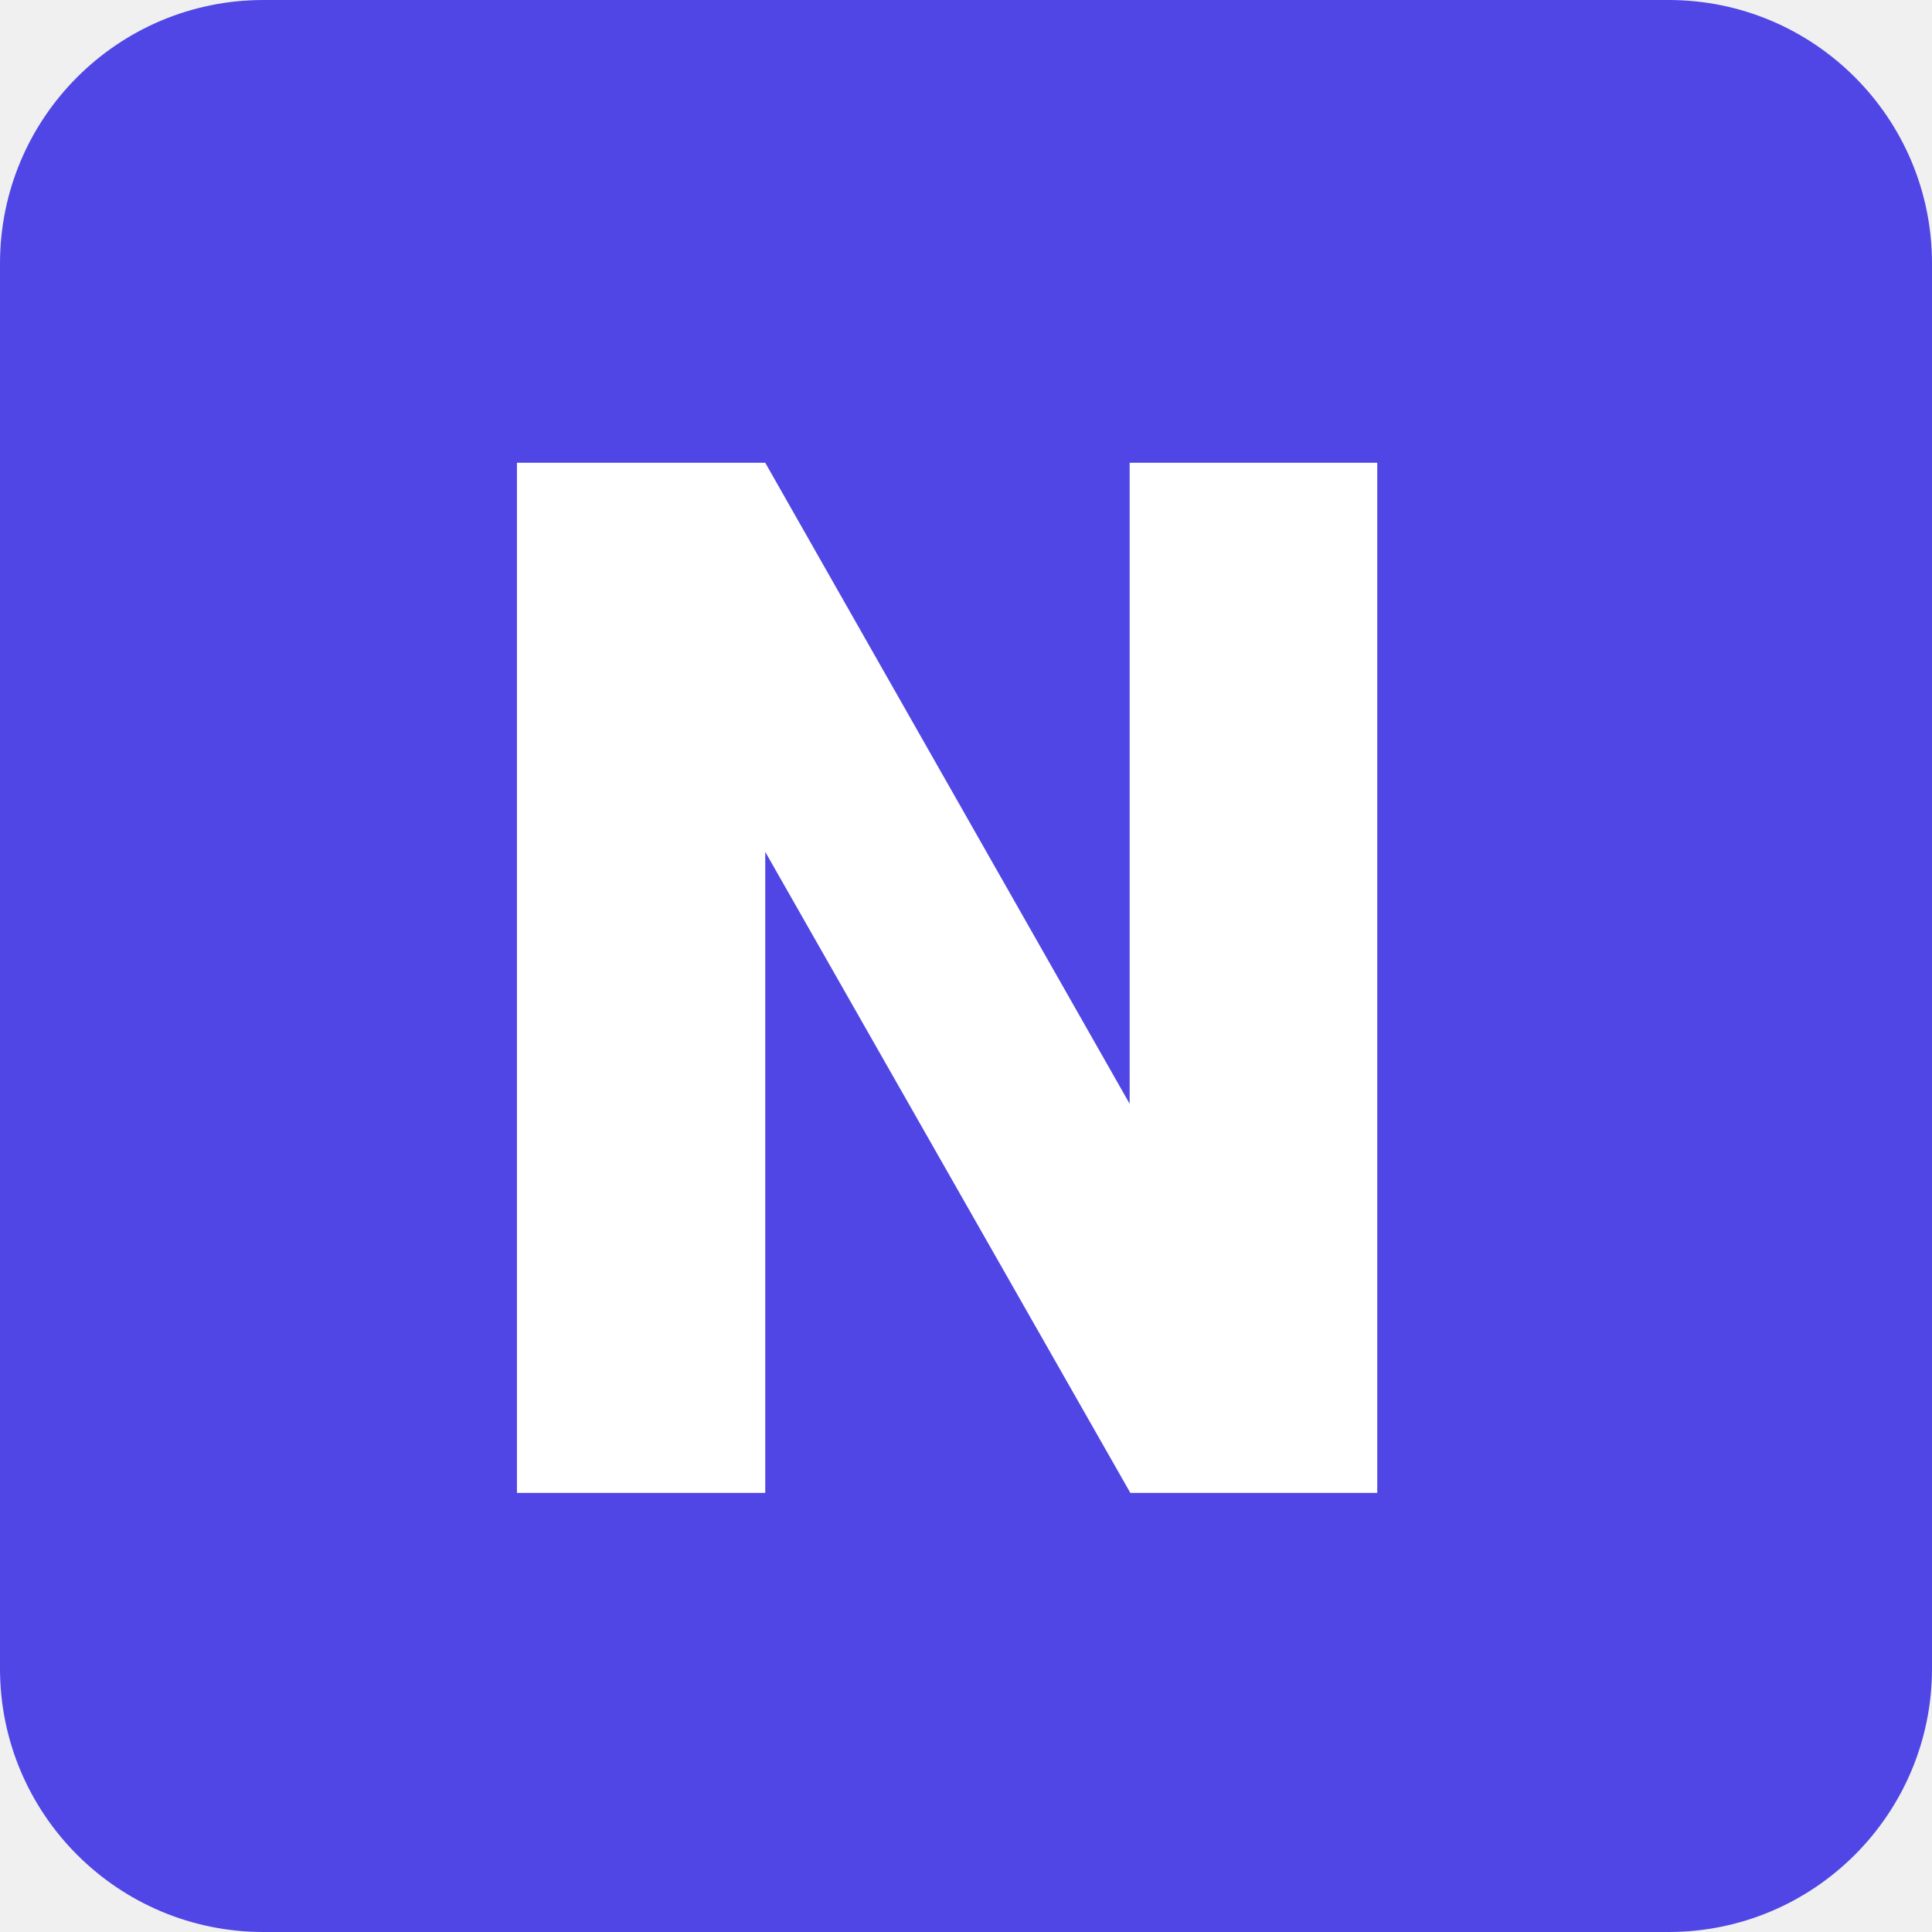
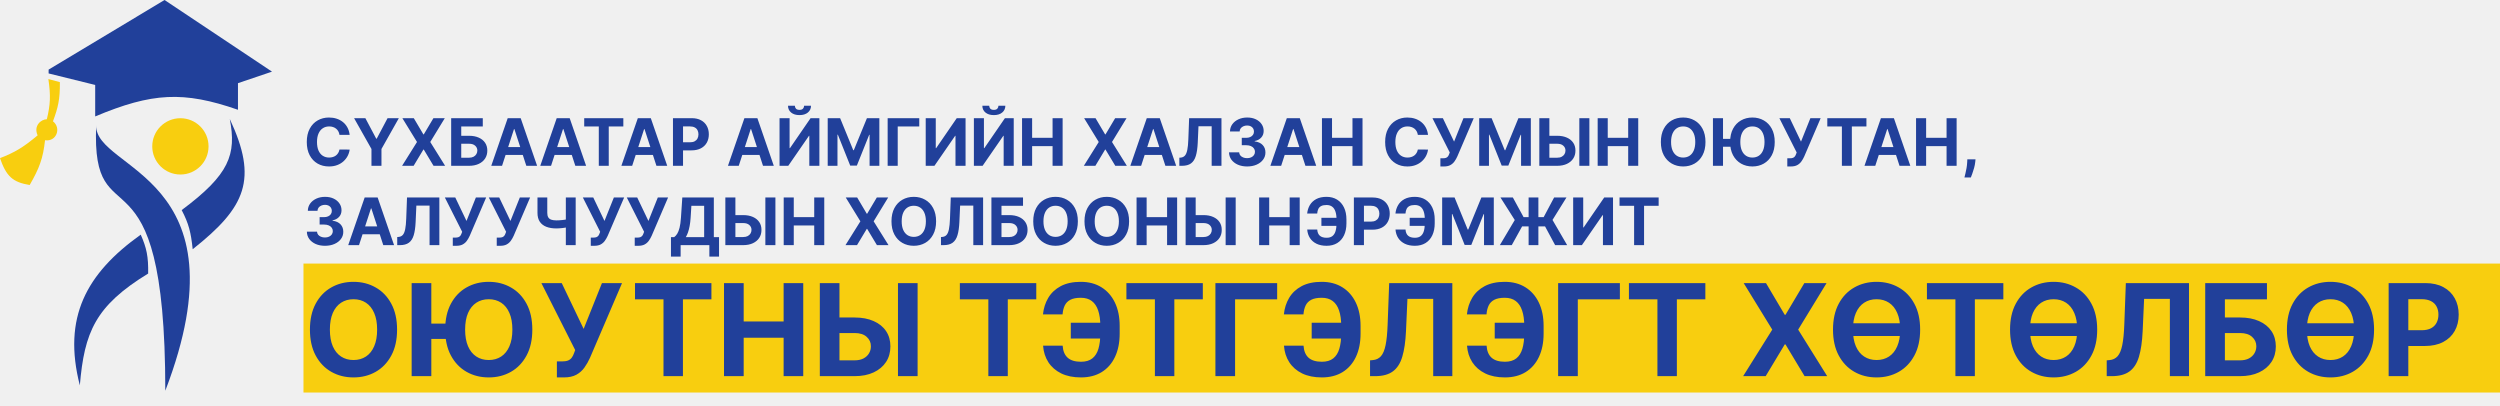
- <svg xmlns="http://www.w3.org/2000/svg" width="44" height="44" viewBox="0 0 44 44" fill="none">
-   <rect width="44" height="44" rx="6" fill="#4F46E5" />
-   <path d="M31.366 34H25.743L17.428 19.401V34H11.773V10.539H17.428L25.727 25.138V10.539H31.366V34Z" fill="white" />
+ <svg xmlns="http://www.w3.org/2000/svg" width="4885" height="792" viewBox="0 0 4885 792" fill="none">
+   <path d="M117 160.5L94.5 154.5C99.282 186.74 98.439 204.646 91.5 233C80.5 233 65 245.5 73.5 264.5C45.27 288.085 29.161 297.675 0 309C12.16 344.242 24.598 356.107 58 361.5C76.913 328.608 84.134 309.565 88 274C110 277.5 120.5 250.5 103.5 237C113.376 210.347 117.364 194.319 117 160.5Z" fill="#F8CE0F" />
+   <path d="M95 136V143.5L186 166V227.5C297.295 180.947 358.415 177.463 465 214.5V162.5L531.5 140L321.5 0L95 136Z" fill="#21409A" />
+   <circle cx="352.5" cy="286" r="55" fill="#F8CE0F" />
+   <path d="M188 244.5C184 333.5 485 341 323 763.5C323 257.5 177.461 479 188 244.5Z" fill="#21409A" />
+   <path d="M289.5 534.5C290.017 501.446 286.639 484.918 275 458.5C168.5 534.5 122 620.5 156 753C164.883 649.07 186.07 597.77 289.5 534.5Z" fill="#21409A" />
+   <path d="M449 232.5C462.387 302.113 448.254 341.1 355 410.5C368.965 437.251 373.115 454.314 376.5 487C481.09 404.346 504.058 350.179 449 232.5Z" fill="#21409A" />
+   <rect x="593" y="515" width="4292" height="252" fill="#F8CE0F" />
+   <path d="M775.884 644.091C775.884 663.918 772.125 680.786 764.609 694.695C757.151 708.603 746.971 719.227 734.069 726.566C721.226 733.846 706.784 737.486 690.745 737.486C674.587 737.486 660.087 733.816 647.244 726.477C634.4 719.138 624.25 708.514 616.793 694.606C609.335 680.697 605.607 663.859 605.607 644.091C605.607 624.264 609.335 607.396 616.793 593.487C624.25 579.579 634.4 568.984 647.244 561.705C660.087 554.366 674.587 550.696 690.745 550.696C706.784 550.696 721.226 554.366 734.069 561.705C746.971 568.984 757.151 579.579 764.609 593.487C772.125 607.396 775.884 624.264 775.884 644.091ZM736.91 644.091C736.91 631.248 734.986 620.417 731.139 611.598C727.351 602.779 721.995 596.091 715.07 591.534C708.146 586.977 700.037 584.698 690.745 584.698C681.453 584.698 673.344 586.977 666.42 591.534C659.495 596.091 654.109 602.779 650.262 611.598C646.474 620.417 644.58 631.248 644.58 644.091C644.58 656.934 646.474 667.765 650.262 676.584C654.109 685.402 659.495 692.09 666.42 696.648C673.344 701.205 681.453 703.484 690.745 703.484C700.037 703.484 708.146 701.205 715.07 696.648C721.995 692.09 727.351 685.402 731.139 676.584C734.986 667.765 736.91 656.934 736.91 644.091ZM842.8 553.182V735H804.359V553.182H842.8ZM881.863 632.283V662.29H823.802V632.283H881.863ZM1040.15 644.091C1040.15 663.918 1036.4 680.786 1028.88 694.695C1021.42 708.603 1011.24 719.227 998.34 726.566C985.497 733.846 971.055 737.486 955.016 737.486C938.858 737.486 924.358 733.816 911.515 726.477C898.671 719.138 888.521 708.514 881.064 694.606C873.606 680.697 869.878 663.859 869.878 644.091C869.878 624.264 873.606 607.396 881.064 593.487C888.521 579.579 898.671 568.984 911.515 561.705C924.358 554.366 938.858 550.696 955.016 550.696C971.055 550.696 985.497 554.366 998.34 561.705C1011.24 568.984 1021.42 579.579 1028.88 593.487C1036.4 607.396 1040.15 624.264 1040.15 644.091ZM1001.18 644.091C1001.18 631.248 999.257 620.417 995.41 611.598C991.622 602.779 986.266 596.091 979.341 591.534C972.417 586.977 964.308 584.698 955.016 584.698C945.724 584.698 937.616 586.977 930.691 591.534C923.766 596.091 918.38 602.779 914.533 611.598C910.745 620.417 908.851 631.248 908.851 644.091C908.851 656.934 910.745 667.765 914.533 676.584C918.38 685.402 923.766 692.09 930.691 696.648C937.616 701.205 945.724 703.484 955.016 703.484C964.308 703.484 972.417 701.205 979.341 696.648C986.266 692.09 991.622 685.402 995.41 676.584C999.257 667.765 1001.18 656.934 1001.18 644.091ZM1088.14 737.486V706.236H1097.99C1102.91 706.236 1106.87 705.644 1109.89 704.46C1112.91 703.217 1115.31 701.412 1117.08 699.045C1118.92 696.618 1120.45 693.6 1121.7 689.989L1123.92 684.041L1057.87 553.182H1097.64L1140.43 642.67L1176.21 553.182H1215.45L1152.77 699.311C1149.75 706.058 1146.17 712.332 1142.03 718.132C1137.94 723.932 1132.71 728.608 1126.31 732.159C1119.92 735.71 1111.75 737.486 1101.81 737.486H1088.14ZM1240.79 584.876V553.182H1390.12V584.876H1334.46V735H1296.46V584.876H1240.79ZM1414.71 735V553.182H1453.15V628.2H1531.19V553.182H1569.54V735H1531.19V659.893H1453.15V735H1414.71ZM1626.54 620.387H1669.86C1684.3 620.387 1696.73 622.725 1707.15 627.401C1717.62 632.017 1725.7 638.557 1731.38 647.021C1737.07 655.484 1739.88 665.457 1739.82 676.939C1739.88 688.362 1737.07 698.453 1731.38 707.212C1725.7 715.913 1717.62 722.719 1707.15 727.631C1696.73 732.544 1684.3 735 1669.86 735H1601.94V553.182H1640.3V704.105H1669.86C1676.78 704.105 1682.61 702.862 1687.35 700.376C1692.08 697.831 1695.66 694.487 1698.09 690.344C1700.58 686.142 1701.79 681.555 1701.73 676.584C1701.79 669.363 1699.07 663.267 1693.56 658.295C1688.12 653.265 1680.22 650.749 1669.86 650.749H1626.54V620.387ZM1793 553.182V735H1754.64V553.182H1793ZM1875.56 584.876V553.182H2024.88V584.876H1969.22V735H1931.22V584.876H1875.56ZM2170.7 630.685V661.491H2092.31V630.685H2170.7ZM2038.16 675.43H2076.42C2077.07 685.846 2080.33 693.688 2086.19 698.956C2092.05 704.223 2100.72 706.857 2112.2 706.857C2121.55 706.857 2128.98 704.667 2134.48 700.288C2139.99 695.908 2143.95 689.605 2146.38 681.378C2148.8 673.092 2150.02 663.178 2150.02 651.637V636.9C2150.02 625.004 2148.63 614.972 2145.85 606.804C2143.12 598.577 2138.95 592.363 2133.33 588.161C2127.76 583.958 2120.63 581.857 2111.93 581.857C2103.35 581.857 2096.54 583.159 2091.51 585.763C2086.48 588.368 2082.81 592.096 2080.5 596.95C2078.2 601.744 2076.78 607.544 2076.24 614.35H2037.98C2039.16 602.395 2042.6 591.623 2048.28 582.035C2054.02 572.388 2062.16 564.753 2072.69 559.13C2083.29 553.507 2096.37 550.696 2111.93 550.696C2127.38 550.696 2140.78 554.218 2152.15 561.261C2163.51 568.304 2172.3 578.277 2178.52 591.179C2184.73 604.081 2187.84 619.351 2187.84 636.989V651.726C2187.84 669.363 2184.79 684.603 2178.69 697.447C2172.66 710.231 2163.99 720.115 2152.68 727.099C2141.38 734.023 2127.88 737.486 2112.2 737.486C2097.22 737.486 2084.38 734.882 2073.67 729.673C2062.96 724.406 2054.58 717.126 2048.54 707.834C2042.51 698.482 2039.04 687.681 2038.16 675.43ZM2201 584.876V553.182H2350.32V584.876H2294.66V735H2256.66V584.876H2201ZM2495.57 553.182V584.876H2413.36V735H2374.92V553.182H2495.57ZM2641.41 630.685V661.491H2563.02V630.685H2641.41ZM2508.86 675.43H2547.12C2547.77 685.846 2551.03 693.688 2556.89 698.956C2562.75 704.223 2571.42 706.857 2582.9 706.857C2592.25 706.857 2599.68 704.667 2605.18 700.288C2610.69 695.908 2614.65 689.605 2617.08 681.378C2619.51 673.092 2620.72 663.178 2620.72 651.637V636.9C2620.72 625.004 2619.33 614.972 2616.55 606.804C2613.83 598.577 2609.65 592.363 2604.03 588.161C2598.47 583.958 2591.34 581.857 2582.64 581.857C2574.05 581.857 2567.25 583.159 2562.22 585.763C2557.19 588.368 2553.52 592.096 2551.21 596.95C2548.9 601.744 2547.48 607.544 2546.95 614.35H2508.68C2509.87 602.395 2513.3 591.623 2518.98 582.035C2524.72 572.388 2532.86 564.753 2543.4 559.13C2553.99 553.507 2567.07 550.696 2582.64 550.696C2598.08 550.696 2611.49 554.218 2622.85 561.261C2634.22 568.304 2643 578.277 2649.22 591.179C2655.43 604.081 2658.54 619.351 2658.54 636.989V651.726C2658.54 669.363 2655.49 684.603 2649.4 697.447C2643.36 710.231 2634.69 720.115 2623.38 727.099C2612.08 734.023 2598.59 737.486 2582.9 737.486C2567.93 737.486 2555.08 734.882 2544.37 729.673C2533.66 724.406 2525.28 717.126 2519.25 707.834C2513.21 698.482 2509.75 687.681 2508.86 675.43ZM2677.07 735V704.105L2682.22 703.661C2688.85 703.129 2694.21 700.613 2698.29 696.115C2702.38 691.558 2705.42 684.308 2707.44 674.364C2709.51 664.362 2710.84 650.927 2711.43 634.059L2714.45 553.182H2837.85V735H2800.48V583.988H2750.14L2747.3 647.287C2746.35 667.647 2743.92 684.278 2740.02 697.18C2736.17 710.083 2730.01 719.612 2721.55 725.767C2713.15 731.922 2701.64 735 2687.02 735H2677.07ZM2999.07 630.685V661.491H2920.68V630.685H2999.07ZM2866.53 675.43H2904.79C2905.44 685.846 2908.7 693.688 2914.56 698.956C2920.41 704.223 2929.09 706.857 2940.57 706.857C2949.92 706.857 2957.35 704.667 2962.85 700.288C2968.36 695.908 2972.32 689.605 2974.75 681.378C2977.17 673.092 2978.39 663.178 2978.39 651.637V636.9C2978.39 625.004 2977 614.972 2974.21 606.804C2971.49 598.577 2967.32 592.363 2961.7 588.161C2956.13 583.958 2949 581.857 2940.3 581.857C2931.72 581.857 2924.91 583.159 2919.88 585.763C2914.85 588.368 2911.18 592.096 2908.87 596.95C2906.57 601.744 2905.14 607.544 2904.61 614.35H2866.35C2867.53 602.395 2870.97 591.623 2876.65 582.035C2882.39 572.388 2890.53 564.753 2901.06 559.13C2911.66 553.507 2924.74 550.696 2940.3 550.696C2955.75 550.696 2969.15 554.218 2980.52 561.261C2991.88 568.304 3000.67 578.277 3006.88 591.179C3013.1 604.081 3016.21 619.351 3016.21 636.989V651.726C3016.21 669.363 3013.16 684.603 3007.06 697.447C3001.03 710.231 2992.35 720.115 2981.05 727.099C2969.75 734.023 2956.25 737.486 2940.57 737.486C2925.59 737.486 2912.75 734.882 2902.04 729.673C2891.33 724.406 2882.95 717.126 2876.91 707.834C2870.88 698.482 2867.41 687.681 2866.53 675.43ZM3165.24 553.182V584.876H3083.03V735H3044.59V553.182H3165.24ZM3182.93 584.876V553.182H3332.26V584.876H3276.59V735H3238.6V584.876H3182.93ZM3450.75 553.182L3487.42 615.149H3488.84L3525.68 553.182H3569.1L3513.61 644.091L3570.34 735H3526.13L3488.84 672.944H3487.42L3450.13 735H3406.1L3463.01 644.091L3407.16 553.182H3450.75ZM3751.96 644.091C3751.96 663.918 3748.2 680.786 3740.68 694.695C3733.23 708.603 3723.05 719.227 3710.14 726.566C3697.3 733.846 3682.86 737.486 3666.82 737.486C3650.66 737.486 3636.16 733.816 3623.32 726.477C3610.47 719.138 3600.32 708.514 3592.87 694.606C3585.41 680.697 3581.68 663.859 3581.68 644.091C3581.68 624.264 3585.41 607.396 3592.87 593.487C3600.32 579.579 3610.47 568.984 3623.32 561.705C3636.16 554.366 3650.66 550.696 3666.82 550.696C3682.86 550.696 3697.3 554.366 3710.14 561.705C3723.05 568.984 3733.23 579.579 3740.68 593.487C3748.2 607.396 3751.96 624.264 3751.96 644.091ZM3712.98 644.091C3712.98 631.248 3711.06 620.417 3707.21 611.598C3703.43 602.779 3698.07 596.091 3691.14 591.534C3684.22 586.977 3676.11 584.698 3666.82 584.698C3657.53 584.698 3649.42 586.977 3642.49 591.534C3635.57 596.091 3630.18 602.779 3626.34 611.598C3622.55 620.417 3620.65 631.248 3620.65 644.091C3620.65 656.934 3622.55 667.765 3626.34 676.584C3630.18 685.402 3635.57 692.09 3642.49 696.648C3649.42 701.205 3657.53 703.484 3666.82 703.484C3676.11 703.484 3684.22 701.205 3691.14 696.648C3698.07 692.09 3703.43 685.402 3707.21 676.584C3711.06 667.765 3712.98 656.934 3712.98 644.091ZM3725.24 631.662V656.52H3608.31V631.662H3725.24ZM3765.21 584.876V553.182H3914.53V584.876H3858.87V735H3820.87V584.876H3765.21ZM4097.91 644.091C4097.91 663.918 4094.15 680.786 4086.63 694.695C4079.17 708.603 4068.99 719.227 4056.09 726.566C4043.25 733.846 4028.81 737.486 4012.77 737.486C3996.61 737.486 3982.11 733.816 3969.27 726.477C3956.42 719.138 3946.27 708.514 3938.81 694.606C3931.36 680.697 3927.63 663.859 3927.63 644.091C3927.63 624.264 3931.36 607.396 3938.81 593.487C3946.27 579.579 3956.42 568.984 3969.27 561.705C3982.11 554.366 3996.61 550.696 4012.77 550.696C4028.81 550.696 4043.25 554.366 4056.09 561.705C4068.99 568.984 4079.17 579.579 4086.63 593.487C4094.15 607.396 4097.91 624.264 4097.91 644.091ZM4058.93 644.091C4058.93 631.248 4057.01 620.417 4053.16 611.598C4049.37 602.779 4044.02 596.091 4037.09 591.534C4030.17 586.977 4022.06 584.698 4012.77 584.698C4003.47 584.698 3995.37 586.977 3988.44 591.534C3981.52 596.091 3976.13 602.779 3972.28 611.598C3968.5 620.417 3966.6 631.248 3966.6 644.091C3966.6 656.934 3968.5 667.765 3972.28 676.584C3976.13 685.402 3981.52 692.09 3988.44 696.648C3995.37 701.205 4003.47 703.484 4012.77 703.484C4022.06 703.484 4030.17 701.205 4037.09 696.648C4044.02 692.09 4049.37 685.402 4053.16 676.584C4057.01 667.765 4058.93 656.934 4058.93 644.091ZM4071.18 631.662V656.52H3954.26V631.662H4071.18ZM4116.53 735V704.105L4121.68 703.661C4128.3 703.129 4133.66 700.613 4137.74 696.115C4141.83 691.558 4144.88 684.308 4146.89 674.364C4148.96 664.362 4150.29 650.927 4150.88 634.059L4153.9 553.182H4277.3V735H4239.93V583.988H4189.59L4186.75 647.287C4185.8 667.647 4183.38 684.278 4179.47 697.18C4175.62 710.083 4169.47 719.612 4161 725.767C4152.6 731.922 4141.09 735 4126.47 735H4116.53ZM4309 735V553.182H4429.65V584.876H4347.44V620.387H4377C4391.38 620.387 4403.78 622.725 4414.2 627.401C4424.68 632.017 4432.75 638.557 4438.44 647.021C4444.12 655.484 4446.96 665.457 4446.96 676.939C4446.96 688.362 4444.12 698.453 4438.44 707.212C4432.75 715.913 4424.68 722.719 4414.2 727.631C4403.78 732.544 4391.38 735 4377 735H4309ZM4347.44 704.105H4377C4383.87 704.105 4389.67 702.862 4394.4 700.376C4399.14 697.831 4402.72 694.487 4405.14 690.344C4407.63 686.142 4408.87 681.555 4408.87 676.584C4408.87 669.363 4406.12 663.267 4400.62 658.295C4395.17 653.265 4387.3 650.749 4377 650.749H4347.44V704.105ZM4638.92 644.091C4638.92 663.918 4635.16 680.786 4627.65 694.695C4620.19 708.603 4610.01 719.227 4597.11 726.566C4584.26 733.846 4569.82 737.486 4553.78 737.486C4537.62 737.486 4523.12 733.816 4510.28 726.477C4497.44 719.138 4487.29 708.514 4479.83 694.606C4472.37 680.697 4468.64 663.859 4468.64 644.091C4468.64 624.264 4472.37 607.396 4479.83 593.487C4487.29 579.579 4497.44 568.984 4510.28 561.705C4523.12 554.366 4537.62 550.696 4553.78 550.696C4569.82 550.696 4584.26 554.366 4597.11 561.705C4610.01 568.984 4620.19 579.579 4627.65 593.487C4635.16 607.396 4638.92 624.264 4638.92 644.091ZM4599.95 644.091C4599.95 631.248 4598.02 620.417 4594.18 611.598C4590.39 602.779 4585.03 596.091 4578.11 591.534C4571.18 586.977 4563.07 584.698 4553.78 584.698C4544.49 584.698 4536.38 586.977 4529.46 591.534C4522.53 596.091 4517.15 602.779 4513.3 611.598C4509.51 620.417 4507.62 631.248 4507.62 644.091C4507.62 656.934 4509.51 667.765 4513.3 676.584C4517.15 685.402 4522.53 692.09 4529.46 696.648C4536.38 701.205 4544.49 703.484 4553.78 703.484C4563.07 703.484 4571.18 701.205 4578.11 696.648C4585.03 692.09 4590.39 685.402 4594.18 676.584C4598.02 667.765 4599.95 656.934 4599.95 644.091ZM4612.2 631.662V656.52H4495.28V631.662H4612.2ZM4667.4 735V553.182H4739.13C4752.92 553.182 4764.67 555.816 4774.37 561.083C4784.08 566.291 4791.48 573.542 4796.57 582.834C4801.72 592.067 4804.29 602.72 4804.29 614.794C4804.29 626.868 4801.69 637.521 4796.48 646.754C4791.27 655.987 4783.73 663.178 4773.84 668.327C4764.02 673.477 4752.12 676.051 4738.15 676.051H4692.43V645.245H4731.94C4739.34 645.245 4745.43 643.973 4750.23 641.428C4755.08 638.823 4758.69 635.243 4761.06 630.685C4763.48 626.069 4764.7 620.772 4764.7 614.794C4764.7 608.757 4763.48 603.49 4761.06 598.991C4758.69 594.434 4755.08 590.913 4750.23 588.427C4745.37 585.882 4739.22 584.609 4731.76 584.609H4705.84V735H4667.4Z" fill="#21409A" />
+   <path d="M683.227 263.5H663.318C662.955 260.924 662.212 258.636 661.091 256.636C659.97 254.606 658.53 252.879 656.773 251.455C655.015 250.03 652.985 248.939 650.682 248.182C648.409 247.424 645.939 247.045 643.273 247.045C638.455 247.045 634.258 248.242 630.682 250.636C627.106 253 624.333 256.455 622.364 261C620.394 265.515 619.409 271 619.409 277.455C619.409 284.091 620.394 289.667 622.364 294.182C624.364 298.697 627.152 302.106 630.727 304.409C634.303 306.712 638.439 307.864 643.136 307.864C645.773 307.864 648.212 307.515 650.455 306.818C652.727 306.121 654.742 305.106 656.5 303.773C658.258 302.409 659.712 300.758 660.864 298.818C662.045 296.879 662.864 294.667 663.318 292.182L683.227 292.273C682.712 296.545 681.424 300.667 679.364 304.636C677.333 308.576 674.591 312.106 671.136 315.227C667.712 318.318 663.621 320.773 658.864 322.591C654.136 324.379 648.788 325.273 642.818 325.273C634.515 325.273 627.091 323.394 620.545 319.636C614.03 315.879 608.879 310.439 605.091 303.318C601.333 296.197 599.455 287.576 599.455 277.455C599.455 267.303 601.364 258.667 605.182 251.545C609 244.424 614.182 239 620.727 235.273C627.273 231.515 634.636 229.636 642.818 229.636C648.212 229.636 653.212 230.394 657.818 231.909C662.455 233.424 666.561 235.636 670.136 238.545C673.712 241.424 676.621 244.955 678.864 249.136C681.136 253.318 682.591 258.106 683.227 263.5ZM691.886 230.909H713.932L735.159 271H736.068L757.295 230.909H779.341L745.386 291.091V324H725.841V291.091L691.886 230.909ZM808.545 230.909L827.318 262.636H828.045L846.909 230.909H869.136L840.727 277.455L869.773 324H847.136L828.045 292.227H827.318L808.227 324H785.682L814.818 277.455L786.227 230.909H808.545ZM881.591 324V230.909H943.364V247.136H901.273V265.318H916.409C923.773 265.318 930.121 266.515 935.455 268.909C940.818 271.273 944.955 274.621 947.864 278.955C950.773 283.288 952.227 288.394 952.227 294.273C952.227 300.121 950.773 305.288 947.864 309.773C944.955 314.227 940.818 317.712 935.455 320.227C930.121 322.742 923.773 324 916.409 324H881.591ZM901.273 308.182H916.409C919.924 308.182 922.894 307.545 925.318 306.273C927.742 304.97 929.576 303.258 930.818 301.136C932.091 298.985 932.727 296.636 932.727 294.091C932.727 290.394 931.318 287.273 928.5 284.727C925.712 282.152 921.682 280.864 916.409 280.864H901.273V308.182ZM981.011 324H959.92L992.057 230.909H1017.42L1049.51 324H1028.42L1005.1 252.182H1004.38L981.011 324ZM979.693 287.409H1029.51V302.773H979.693V287.409ZM1076.76 324H1055.67L1087.81 230.909H1113.17L1145.26 324H1124.17L1100.85 252.182H1100.12L1076.76 324ZM1075.44 287.409H1125.26V302.773H1075.44V287.409ZM1141.55 247.136V230.909H1218V247.136H1189.5V324H1170.05V247.136H1141.55ZM1235.26 324H1214.17L1246.31 230.909H1271.67L1303.76 324H1282.67L1259.35 252.182H1258.62L1235.26 324ZM1233.94 287.409H1283.76V302.773H1233.94V287.409ZM1314.97 324V230.909H1351.69C1358.75 230.909 1364.77 232.258 1369.74 234.955C1374.71 237.621 1378.5 241.333 1381.1 246.091C1383.74 250.818 1385.06 256.273 1385.06 262.455C1385.06 268.636 1383.72 274.091 1381.06 278.818C1378.39 283.545 1374.53 287.227 1369.47 289.864C1364.44 292.5 1358.34 293.818 1351.19 293.818H1327.78V278.045H1348.01C1351.8 278.045 1354.92 277.394 1357.38 276.091C1359.86 274.758 1361.71 272.924 1362.92 270.591C1364.16 268.227 1364.78 265.515 1364.78 262.455C1364.78 259.364 1364.16 256.667 1362.92 254.364C1361.71 252.03 1359.86 250.227 1357.38 248.955C1354.89 247.652 1351.74 247 1347.92 247H1334.65V324H1314.97ZM1443.51 324H1422.42L1454.56 230.909H1479.92L1512.01 324H1490.92L1467.6 252.182H1466.88L1443.51 324ZM1442.19 287.409H1492.01V302.773H1442.19V287.409ZM1523.22 230.909H1542.85V289.455H1543.62L1583.85 230.909H1601.08V324H1581.4V265.409H1580.72L1540.26 324H1523.22V230.909ZM1571.22 206.545H1584.72C1584.69 212.061 1582.64 216.5 1578.58 219.864C1574.55 223.227 1569.09 224.909 1562.22 224.909C1555.31 224.909 1549.84 223.227 1545.81 219.864C1541.78 216.5 1539.76 212.061 1539.76 206.545H1553.17C1553.14 208.636 1553.81 210.515 1555.17 212.182C1556.56 213.848 1558.91 214.682 1562.22 214.682C1565.43 214.682 1567.73 213.864 1569.12 212.227C1570.52 210.591 1571.22 208.697 1571.22 206.545ZM1617.34 230.909H1641.61L1667.25 293.455H1668.34L1693.98 230.909H1718.25V324H1699.16V263.409H1698.39L1674.3 323.545H1661.3L1637.2 263.182H1636.43V324H1617.34V230.909ZM1796.24 230.909V247.136H1754.15V324H1734.47V230.909H1796.24ZM1808.84 230.909H1828.48V289.455H1829.25L1869.48 230.909H1886.7V324H1867.02V265.409H1866.34L1825.89 324H1808.84V230.909ZM1902.97 230.909H1922.6V289.455H1923.38L1963.6 230.909H1980.83V324H1961.15V265.409H1960.47L1920.01 324H1902.97V230.909ZM1950.97 206.545H1964.47C1964.44 212.061 1962.39 216.5 1958.33 219.864C1954.3 223.227 1948.84 224.909 1941.97 224.909C1935.06 224.909 1929.59 223.227 1925.56 219.864C1921.53 216.5 1919.51 212.061 1919.51 206.545H1932.92C1932.89 208.636 1933.56 210.515 1934.92 212.182C1936.31 213.848 1938.66 214.682 1941.97 214.682C1945.18 214.682 1947.48 213.864 1948.88 212.227C1950.27 210.591 1950.97 208.697 1950.97 206.545ZM1997.09 324V230.909H2016.77V269.318H2056.73V230.909H2076.36V324H2056.73V285.545H2016.77V324H1997.09ZM2140.67 230.909L2159.44 262.636H2160.17L2179.03 230.909H2201.26L2172.85 277.455L2201.9 324H2179.26L2160.17 292.227H2159.44L2140.35 324H2117.81L2146.94 277.455L2118.35 230.909H2140.67ZM2229.76 324H2208.67L2240.81 230.909H2266.17L2298.26 324H2277.17L2253.85 252.182H2253.12L2229.76 324ZM2228.44 287.409H2278.26V302.773H2228.44V287.409ZM2304.42 324V308.182L2307.06 307.955C2310.45 307.682 2313.19 306.394 2315.28 304.091C2317.38 301.758 2318.94 298.045 2319.97 292.955C2321.03 287.833 2321.71 280.955 2322.01 272.318L2323.56 230.909H2386.74V324H2367.6V246.682H2341.83L2340.38 279.091C2339.89 289.515 2338.65 298.03 2336.65 304.636C2334.68 311.242 2331.53 316.121 2327.19 319.273C2322.89 322.424 2317 324 2309.51 324H2304.42ZM2436.83 325.273C2430.04 325.273 2424 324.106 2418.69 321.773C2413.42 319.409 2409.25 316.167 2406.19 312.045C2403.16 307.894 2401.6 303.106 2401.51 297.682H2421.33C2421.45 299.955 2422.19 301.955 2423.56 303.682C2424.95 305.379 2426.8 306.697 2429.1 307.636C2431.41 308.576 2434 309.045 2436.88 309.045C2439.88 309.045 2442.53 308.515 2444.83 307.455C2447.13 306.394 2448.94 304.924 2450.24 303.045C2451.54 301.167 2452.19 299 2452.19 296.545C2452.19 294.061 2451.5 291.864 2450.1 289.955C2448.74 288.015 2446.77 286.5 2444.19 285.409C2441.65 284.318 2438.62 283.773 2435.1 283.773H2426.42V269.318H2435.1C2438.07 269.318 2440.69 268.803 2442.97 267.773C2445.27 266.742 2447.06 265.318 2448.33 263.5C2449.6 261.652 2450.24 259.5 2450.24 257.045C2450.24 254.712 2449.68 252.667 2448.56 250.909C2447.47 249.121 2445.92 247.727 2443.92 246.727C2441.95 245.727 2439.65 245.227 2437.01 245.227C2434.34 245.227 2431.91 245.712 2429.69 246.682C2427.48 247.621 2425.71 248.97 2424.38 250.727C2423.04 252.485 2422.33 254.545 2422.24 256.909H2403.38C2403.47 251.545 2405 246.818 2407.97 242.727C2410.94 238.636 2414.94 235.439 2419.97 233.136C2425.03 230.803 2430.74 229.636 2437.1 229.636C2443.53 229.636 2449.15 230.803 2453.97 233.136C2458.78 235.47 2462.53 238.621 2465.19 242.591C2467.89 246.53 2469.22 250.955 2469.19 255.864C2469.22 261.076 2467.6 265.424 2464.33 268.909C2461.09 272.394 2456.86 274.606 2451.65 275.545V276.273C2458.5 277.152 2463.71 279.53 2467.28 283.409C2470.89 287.258 2472.68 292.076 2472.65 297.864C2472.68 303.167 2471.15 307.879 2468.06 312C2465 316.121 2460.77 319.364 2455.38 321.727C2449.98 324.091 2443.8 325.273 2436.83 325.273ZM2503.39 324H2482.3L2514.43 230.909H2539.8L2571.89 324H2550.8L2527.48 252.182H2526.75L2503.39 324ZM2502.07 287.409H2551.89V302.773H2502.07V287.409ZM2583.09 324V230.909H2602.77V269.318H2642.73V230.909H2662.36V324H2642.73V285.545H2602.77V324H2583.09ZM2790.35 263.5H2770.44C2770.08 260.924 2769.34 258.636 2768.22 256.636C2767.09 254.606 2765.66 252.879 2763.9 251.455C2762.14 250.03 2760.11 248.939 2757.81 248.182C2755.53 247.424 2753.06 247.045 2750.4 247.045C2745.58 247.045 2741.38 248.242 2737.81 250.636C2734.23 253 2731.46 256.455 2729.49 261C2727.52 265.515 2726.53 271 2726.53 277.455C2726.53 284.091 2727.52 289.667 2729.49 294.182C2731.49 298.697 2734.28 302.106 2737.85 304.409C2741.43 306.712 2745.56 307.864 2750.26 307.864C2752.9 307.864 2755.34 307.515 2757.58 306.818C2759.85 306.121 2761.87 305.106 2763.62 303.773C2765.38 302.409 2766.84 300.758 2767.99 298.818C2769.17 296.879 2769.99 294.667 2770.44 292.182L2790.35 292.273C2789.84 296.545 2788.55 300.667 2786.49 304.636C2784.46 308.576 2781.72 312.106 2778.26 315.227C2774.84 318.318 2770.75 320.773 2765.99 322.591C2761.26 324.379 2755.91 325.273 2749.94 325.273C2741.64 325.273 2734.22 323.394 2727.67 319.636C2721.16 315.879 2716 310.439 2712.22 303.318C2708.46 296.197 2706.58 287.576 2706.58 277.455C2706.58 267.303 2708.49 258.667 2712.31 251.545C2716.13 244.424 2721.31 239 2727.85 235.273C2734.4 231.515 2741.76 229.636 2749.94 229.636C2755.34 229.636 2760.34 230.394 2764.94 231.909C2769.58 233.424 2773.69 235.636 2777.26 238.545C2780.84 241.424 2783.75 244.955 2785.99 249.136C2788.26 253.318 2789.72 258.106 2790.35 263.5ZM2814.51 325.273V309.273H2819.56C2822.07 309.273 2824.1 308.97 2825.65 308.364C2827.19 307.727 2828.42 306.803 2829.33 305.591C2830.27 304.348 2831.06 302.803 2831.69 300.955L2832.83 297.909L2799.01 230.909H2819.38L2841.28 276.727L2859.6 230.909H2879.69L2847.6 305.727C2846.06 309.182 2844.22 312.394 2842.1 315.364C2840.01 318.333 2837.33 320.727 2834.06 322.545C2830.78 324.364 2826.6 325.273 2821.51 325.273H2814.51ZM2890.34 230.909H2914.61L2940.25 293.455H2941.34L2966.98 230.909H2991.25V324H2972.16V263.409H2971.39L2947.3 323.545H2934.3L2910.2 263.182H2909.43V324H2890.34V230.909ZM3020.42 265.318H3042.6C3050 265.318 3056.36 266.515 3061.69 268.909C3067.06 271.273 3071.19 274.621 3074.1 278.955C3077.01 283.288 3078.45 288.394 3078.42 294.273C3078.45 300.121 3077.01 305.288 3074.1 309.773C3071.19 314.227 3067.06 317.712 3061.69 320.227C3056.36 322.742 3050 324 3042.6 324H3007.83V230.909H3027.47V308.182H3042.6C3046.15 308.182 3049.13 307.545 3051.56 306.273C3053.98 304.97 3055.81 303.258 3057.06 301.136C3058.33 298.985 3058.95 296.636 3058.92 294.091C3058.95 290.394 3057.56 287.273 3054.74 284.727C3051.95 282.152 3047.91 280.864 3042.6 280.864H3020.42V265.318ZM3105.65 230.909V324H3086.01V230.909H3105.65ZM3121.84 324V230.909H3141.52V269.318H3181.48V230.909H3201.11V324H3181.48V285.545H3141.52V324H3121.84ZM3332.51 277.455C3332.51 287.606 3330.59 296.242 3326.74 303.364C3322.92 310.485 3317.71 315.924 3311.1 319.682C3304.53 323.409 3297.13 325.273 3288.92 325.273C3280.65 325.273 3273.22 323.394 3266.65 319.636C3260.07 315.879 3254.88 310.439 3251.06 303.318C3247.24 296.197 3245.33 287.576 3245.33 277.455C3245.33 267.303 3247.24 258.667 3251.06 251.545C3254.88 244.424 3260.07 239 3266.65 235.273C3273.22 231.515 3280.65 229.636 3288.92 229.636C3297.13 229.636 3304.53 231.515 3311.1 235.273C3317.71 239 3322.92 244.424 3326.74 251.545C3330.59 258.667 3332.51 267.303 3332.51 277.455ZM3312.56 277.455C3312.56 270.879 3311.57 265.333 3309.6 260.818C3307.66 256.303 3304.92 252.879 3301.38 250.545C3297.83 248.212 3293.68 247.045 3288.92 247.045C3284.16 247.045 3280.01 248.212 3276.47 250.545C3272.92 252.879 3270.16 256.303 3268.19 260.818C3266.25 265.333 3265.28 270.879 3265.28 277.455C3265.28 284.03 3266.25 289.576 3268.19 294.091C3270.16 298.606 3272.92 302.03 3276.47 304.364C3280.01 306.697 3284.16 307.864 3288.92 307.864C3293.68 307.864 3297.83 306.697 3301.38 304.364C3304.92 302.03 3307.66 298.606 3309.6 294.091C3311.57 289.576 3312.56 284.03 3312.56 277.455ZM3366.77 230.909V324H3347.09V230.909H3366.77ZM3386.77 271.409V286.773H3357.05V271.409H3386.77ZM3467.82 277.455C3467.82 287.606 3465.89 296.242 3462.05 303.364C3458.23 310.485 3453.02 315.924 3446.41 319.682C3439.83 323.409 3432.44 325.273 3424.23 325.273C3415.95 325.273 3408.53 323.394 3401.95 319.636C3395.38 315.879 3390.18 310.439 3386.36 303.318C3382.55 296.197 3380.64 287.576 3380.64 277.455C3380.64 267.303 3382.55 258.667 3386.36 251.545C3390.18 244.424 3395.38 239 3401.95 235.273C3408.53 231.515 3415.95 229.636 3424.23 229.636C3432.44 229.636 3439.83 231.515 3446.41 235.273C3453.02 239 3458.23 244.424 3462.05 251.545C3465.89 258.667 3467.82 267.303 3467.82 277.455ZM3447.86 277.455C3447.86 270.879 3446.88 265.333 3444.91 260.818C3442.97 256.303 3440.23 252.879 3436.68 250.545C3433.14 248.212 3428.98 247.045 3424.23 247.045C3419.47 247.045 3415.32 248.212 3411.77 250.545C3408.23 252.879 3405.47 256.303 3403.5 260.818C3401.56 265.333 3400.59 270.879 3400.59 277.455C3400.59 284.03 3401.56 289.576 3403.5 294.091C3405.47 298.606 3408.23 302.03 3411.77 304.364C3415.32 306.697 3419.47 307.864 3424.23 307.864C3428.98 307.864 3433.14 306.697 3436.68 304.364C3440.23 302.03 3442.97 298.606 3444.91 294.091C3446.88 289.576 3447.86 284.03 3447.86 277.455ZM3492.39 325.273V309.273H3497.43C3499.95 309.273 3501.98 308.97 3503.52 308.364C3505.07 307.727 3506.3 306.803 3507.2 305.591C3508.14 304.348 3508.93 302.803 3509.57 300.955L3510.7 297.909L3476.89 230.909H3497.25L3519.16 276.727L3537.48 230.909H3557.57L3525.48 305.727C3523.93 309.182 3522.1 312.394 3519.98 315.364C3517.89 318.333 3515.2 320.727 3511.93 322.545C3508.66 324.364 3504.48 325.273 3499.39 325.273H3492.39ZM3570.55 247.136V230.909H3647V247.136H3618.5V324H3599.05V247.136H3570.55ZM3664.26 324H3643.17L3675.31 230.909H3700.67L3732.76 324H3711.67L3688.35 252.182H3687.62L3664.26 324ZM3662.94 287.409H3712.76V302.773H3662.94V287.409ZM3743.97 324V230.909H3763.65V269.318H3803.6V230.909H3823.24V324H3803.6V285.545H3763.65V324H3743.97ZM3860.15 311.273L3859.65 316.273C3859.25 320.273 3858.5 324.258 3857.38 328.227C3856.28 332.227 3855.13 335.848 3853.92 339.091C3852.74 342.333 3851.78 344.879 3851.06 346.727H3838.51C3838.97 344.939 3839.59 342.439 3840.38 339.227C3841.16 336.045 3841.91 332.47 3842.6 328.5C3843.3 324.53 3843.74 320.485 3843.92 316.364L3844.15 311.273H3860.15ZM634.955 480.273C628.167 480.273 622.121 479.106 616.818 476.773C611.545 474.409 607.379 471.167 604.318 467.045C601.288 462.894 599.727 458.106 599.636 452.682H619.455C619.576 454.955 620.318 456.955 621.682 458.682C623.076 460.379 624.924 461.697 627.227 462.636C629.53 463.576 632.121 464.045 635 464.045C638 464.045 640.652 463.515 642.955 462.455C645.258 461.394 647.061 459.924 648.364 458.045C649.667 456.167 650.318 454 650.318 451.545C650.318 449.061 649.621 446.864 648.227 444.955C646.864 443.015 644.894 441.5 642.318 440.409C639.773 439.318 636.742 438.773 633.227 438.773H624.545V424.318H633.227C636.197 424.318 638.818 423.803 641.091 422.773C643.394 421.742 645.182 420.318 646.455 418.5C647.727 416.652 648.364 414.5 648.364 412.045C648.364 409.712 647.803 407.667 646.682 405.909C645.591 404.121 644.045 402.727 642.045 401.727C640.076 400.727 637.773 400.227 635.136 400.227C632.47 400.227 630.03 400.712 627.818 401.682C625.606 402.621 623.833 403.97 622.5 405.727C621.167 407.485 620.455 409.545 620.364 411.909H601.5C601.591 406.545 603.121 401.818 606.091 397.727C609.061 393.636 613.061 390.439 618.091 388.136C623.152 385.803 628.864 384.636 635.227 384.636C641.652 384.636 647.273 385.803 652.091 388.136C656.909 390.47 660.652 393.621 663.318 397.591C666.015 401.53 667.348 405.955 667.318 410.864C667.348 416.076 665.727 420.424 662.455 423.909C659.212 427.394 654.985 429.606 649.773 430.545V431.273C656.621 432.152 661.833 434.53 665.409 438.409C669.015 442.258 670.803 447.076 670.773 452.864C670.803 458.167 669.273 462.879 666.182 467C663.121 471.121 658.894 474.364 653.5 476.727C648.106 479.091 641.924 480.273 634.955 480.273ZM701.511 479H680.42L712.557 385.909H737.92L770.011 479H748.92L725.602 407.182H724.875L701.511 479ZM700.193 442.409H750.011V457.773H700.193V442.409ZM776.17 479V463.182L778.807 462.955C782.201 462.682 784.943 461.394 787.034 459.091C789.125 456.758 790.686 453.045 791.716 447.955C792.777 442.833 793.458 435.955 793.761 427.318L795.307 385.909H858.489V479H839.352V401.682H813.58L812.125 434.091C811.64 444.515 810.398 453.03 808.398 459.636C806.428 466.242 803.277 471.121 798.943 474.273C794.64 477.424 788.746 479 781.261 479H776.17ZM884.761 480.273V464.273H889.807C892.322 464.273 894.352 463.97 895.898 463.364C897.443 462.727 898.67 461.803 899.58 460.591C900.519 459.348 901.307 457.803 901.943 455.955L903.08 452.909L869.261 385.909H889.625L911.534 431.727L929.852 385.909H949.943L917.852 460.727C916.307 464.182 914.473 467.394 912.352 470.364C910.261 473.333 907.58 475.727 904.307 477.545C901.034 479.364 896.852 480.273 891.761 480.273H884.761ZM970.636 480.273V464.273H975.682C978.197 464.273 980.227 463.97 981.773 463.364C983.318 462.727 984.545 461.803 985.455 460.591C986.394 459.348 987.182 457.803 987.818 455.955L988.955 452.909L955.136 385.909H975.5L997.409 431.727L1015.73 385.909H1035.82L1003.73 460.727C1002.18 464.182 1000.35 467.394 998.227 470.364C996.136 473.333 993.455 475.727 990.182 477.545C986.909 479.364 982.727 480.273 977.636 480.273H970.636ZM1050.24 385.909H1069.38V415.909C1069.38 419.485 1070 422.364 1071.24 424.545C1072.48 426.697 1074.41 428.258 1077.01 429.227C1079.65 430.167 1083.03 430.636 1087.15 430.636C1088.6 430.636 1090.31 430.591 1092.28 430.5C1094.25 430.379 1096.28 430.212 1098.38 430C1100.5 429.788 1102.5 429.53 1104.38 429.227C1106.25 428.924 1107.81 428.576 1109.06 428.182V443.727C1107.78 444.152 1106.19 444.53 1104.28 444.864C1102.41 445.167 1100.42 445.439 1098.33 445.682C1096.24 445.894 1094.21 446.061 1092.24 446.182C1090.27 446.303 1088.57 446.364 1087.15 446.364C1079.66 446.364 1073.15 445.303 1067.6 443.182C1062.06 441.03 1057.77 437.712 1054.74 433.227C1051.74 428.742 1050.24 422.97 1050.24 415.909V385.909ZM1105.65 385.909H1124.88V479H1105.65V385.909ZM1154.39 480.273V464.273H1159.43C1161.95 464.273 1163.98 463.97 1165.52 463.364C1167.07 462.727 1168.3 461.803 1169.2 460.591C1170.14 459.348 1170.93 457.803 1171.57 455.955L1172.7 452.909L1138.89 385.909H1159.25L1181.16 431.727L1199.48 385.909H1219.57L1187.48 460.727C1185.93 464.182 1184.1 467.394 1181.98 470.364C1179.89 473.333 1177.2 475.727 1173.93 477.545C1170.66 479.364 1166.48 480.273 1161.39 480.273H1154.39ZM1240.26 480.273V464.273H1245.31C1247.82 464.273 1249.85 463.97 1251.4 463.364C1252.94 462.727 1254.17 461.803 1255.08 460.591C1256.02 459.348 1256.81 457.803 1257.44 455.955L1258.58 452.909L1224.76 385.909H1245.12L1267.03 431.727L1285.35 385.909H1305.44L1273.35 460.727C1271.81 464.182 1269.97 467.394 1267.85 470.364C1265.76 473.333 1263.08 475.727 1259.81 477.545C1256.53 479.364 1252.35 480.273 1247.26 480.273H1240.26ZM1311.05 501.455V463.318H1317.36C1319.52 461.773 1321.48 459.591 1323.27 456.773C1325.06 453.924 1326.59 450 1327.86 445C1329.14 439.97 1330.05 433.394 1330.59 425.273L1333.23 385.909H1394.82V463.318H1405V501.364H1386.09V479H1329.95V501.455H1311.05ZM1340.09 463.318H1375.91V402.136H1350.95L1349.5 425.273C1349.11 431.424 1348.45 436.879 1347.55 441.636C1346.67 446.394 1345.59 450.561 1344.32 454.136C1343.08 457.682 1341.67 460.742 1340.09 463.318ZM1429.92 420.318H1452.1C1459.5 420.318 1465.86 421.515 1471.19 423.909C1476.56 426.273 1480.69 429.621 1483.6 433.955C1486.51 438.288 1487.95 443.394 1487.92 449.273C1487.95 455.121 1486.51 460.288 1483.6 464.773C1480.69 469.227 1476.56 472.712 1471.19 475.227C1465.86 477.742 1459.5 479 1452.1 479H1417.33V385.909H1436.97V463.182H1452.1C1455.65 463.182 1458.63 462.545 1461.06 461.273C1463.48 459.97 1465.31 458.258 1466.56 456.136C1467.83 453.985 1468.45 451.636 1468.42 449.091C1468.45 445.394 1467.06 442.273 1464.24 439.727C1461.45 437.152 1457.41 435.864 1452.1 435.864H1429.92V420.318ZM1515.15 385.909V479H1495.51V385.909H1515.15ZM1531.34 479V385.909H1551.02V424.318H1590.98V385.909H1610.61V479H1590.98V440.545H1551.02V479H1531.34ZM1674.92 385.909L1693.69 417.636H1694.42L1713.28 385.909H1735.51L1707.1 432.455L1736.15 479H1713.51L1694.42 447.227H1693.69L1674.6 479H1652.06L1681.19 432.455L1652.6 385.909H1674.92ZM1829.14 432.455C1829.14 442.606 1827.21 451.242 1823.36 458.364C1819.55 465.485 1814.33 470.924 1807.73 474.682C1801.15 478.409 1793.76 480.273 1785.55 480.273C1777.27 480.273 1769.85 478.394 1763.27 474.636C1756.7 470.879 1751.5 465.439 1747.68 458.318C1743.86 451.197 1741.95 442.576 1741.95 432.455C1741.95 422.303 1743.86 413.667 1747.68 406.545C1751.5 399.424 1756.7 394 1763.27 390.273C1769.85 386.515 1777.27 384.636 1785.55 384.636C1793.76 384.636 1801.15 386.515 1807.73 390.273C1814.33 394 1819.55 399.424 1823.36 406.545C1827.21 413.667 1829.14 422.303 1829.14 432.455ZM1809.18 432.455C1809.18 425.879 1808.2 420.333 1806.23 415.818C1804.29 411.303 1801.55 407.879 1798 405.545C1794.45 403.212 1790.3 402.045 1785.55 402.045C1780.79 402.045 1776.64 403.212 1773.09 405.545C1769.55 407.879 1766.79 411.303 1764.82 415.818C1762.88 420.333 1761.91 425.879 1761.91 432.455C1761.91 439.03 1762.88 444.576 1764.82 449.091C1766.79 453.606 1769.55 457.03 1773.09 459.364C1776.64 461.697 1780.79 462.864 1785.55 462.864C1790.3 462.864 1794.45 461.697 1798 459.364C1801.55 457.03 1804.29 453.606 1806.23 449.091C1808.2 444.576 1809.18 439.03 1809.18 432.455ZM1838.67 479V463.182L1841.31 462.955C1844.7 462.682 1847.44 461.394 1849.53 459.091C1851.63 456.758 1853.19 453.045 1854.22 447.955C1855.28 442.833 1855.96 435.955 1856.26 427.318L1857.81 385.909H1920.99V479H1901.85V401.682H1876.08L1874.62 434.091C1874.14 444.515 1872.9 453.03 1870.9 459.636C1868.93 466.242 1865.78 471.121 1861.44 474.273C1857.14 477.424 1851.25 479 1843.76 479H1838.67ZM1937.22 479V385.909H1998.99V402.136H1956.9V420.318H1972.03C1979.4 420.318 1985.75 421.515 1991.08 423.909C1996.44 426.273 2000.58 429.621 2003.49 433.955C2006.4 438.288 2007.85 443.394 2007.85 449.273C2007.85 455.121 2006.4 460.288 2003.49 464.773C2000.58 469.227 1996.44 472.712 1991.08 475.227C1985.75 477.742 1979.4 479 1972.03 479H1937.22ZM1956.9 463.182H1972.03C1975.55 463.182 1978.52 462.545 1980.94 461.273C1983.37 459.97 1985.2 458.258 1986.44 456.136C1987.72 453.985 1988.35 451.636 1988.35 449.091C1988.35 445.394 1986.94 442.273 1984.12 439.727C1981.34 437.152 1977.31 435.864 1972.03 435.864H1956.9V463.182ZM2106.14 432.455C2106.14 442.606 2104.21 451.242 2100.36 458.364C2096.55 465.485 2091.33 470.924 2084.73 474.682C2078.15 478.409 2070.76 480.273 2062.55 480.273C2054.27 480.273 2046.85 478.394 2040.27 474.636C2033.7 470.879 2028.5 465.439 2024.68 458.318C2020.86 451.197 2018.95 442.576 2018.95 432.455C2018.95 422.303 2020.86 413.667 2024.68 406.545C2028.5 399.424 2033.7 394 2040.27 390.273C2046.85 386.515 2054.27 384.636 2062.55 384.636C2070.76 384.636 2078.15 386.515 2084.73 390.273C2091.33 394 2096.55 399.424 2100.36 406.545C2104.21 413.667 2106.14 422.303 2106.14 432.455ZM2086.18 432.455C2086.18 425.879 2085.2 420.333 2083.23 415.818C2081.29 411.303 2078.55 407.879 2075 405.545C2071.45 403.212 2067.3 402.045 2062.55 402.045C2057.79 402.045 2053.64 403.212 2050.09 405.545C2046.55 407.879 2043.79 411.303 2041.82 415.818C2039.88 420.333 2038.91 425.879 2038.91 432.455C2038.91 439.03 2039.88 444.576 2041.82 449.091C2043.79 453.606 2046.55 457.03 2050.09 459.364C2053.64 461.697 2057.79 462.864 2062.55 462.864C2067.3 462.864 2071.45 461.697 2075 459.364C2078.55 457.03 2081.29 453.606 2083.23 449.091C2085.2 444.576 2086.18 439.03 2086.18 432.455ZM2206.26 432.455C2206.26 442.606 2204.34 451.242 2200.49 458.364C2196.67 465.485 2191.46 470.924 2184.85 474.682C2178.28 478.409 2170.88 480.273 2162.67 480.273C2154.4 480.273 2146.97 478.394 2140.4 474.636C2133.82 470.879 2128.63 465.439 2124.81 458.318C2120.99 451.197 2119.08 442.576 2119.08 432.455C2119.08 422.303 2120.99 413.667 2124.81 406.545C2128.63 399.424 2133.82 394 2140.4 390.273C2146.97 386.515 2154.4 384.636 2162.67 384.636C2170.88 384.636 2178.28 386.515 2184.85 390.273C2191.46 394 2196.67 399.424 2200.49 406.545C2204.34 413.667 2206.26 422.303 2206.26 432.455ZM2186.31 432.455C2186.31 425.879 2185.32 420.333 2183.35 415.818C2181.41 411.303 2178.67 407.879 2175.12 405.545C2171.58 403.212 2167.43 402.045 2162.67 402.045C2157.91 402.045 2153.76 403.212 2150.22 405.545C2146.67 407.879 2143.91 411.303 2141.94 415.818C2140 420.333 2139.03 425.879 2139.03 432.455C2139.03 439.03 2140 444.576 2141.94 449.091C2143.91 453.606 2146.67 457.03 2150.22 459.364C2153.76 461.697 2157.91 462.864 2162.67 462.864C2167.43 462.864 2171.58 461.697 2175.12 459.364C2178.67 457.03 2181.41 453.606 2183.35 449.091C2185.32 444.576 2186.31 439.03 2186.31 432.455ZM2220.84 479V385.909H2240.52V424.318H2280.48V385.909H2300.11V479H2280.48V440.545H2240.52V479H2220.84ZM2329.3 420.318H2351.48C2358.87 420.318 2365.23 421.515 2370.57 423.909C2375.93 426.273 2380.07 429.621 2382.98 433.955C2385.89 438.288 2387.33 443.394 2387.3 449.273C2387.33 455.121 2385.89 460.288 2382.98 464.773C2380.07 469.227 2375.93 472.712 2370.57 475.227C2365.23 477.742 2358.87 479 2351.48 479H2316.7V385.909H2336.34V463.182H2351.48C2355.02 463.182 2358.01 462.545 2360.43 461.273C2362.86 459.97 2364.69 458.258 2365.93 456.136C2367.2 453.985 2367.83 451.636 2367.8 449.091C2367.83 445.394 2366.43 442.273 2363.61 439.727C2360.83 437.152 2356.78 435.864 2351.48 435.864H2329.3V420.318ZM2414.52 385.909V479H2394.89V385.909H2414.52ZM2460.34 479V385.909H2480.02V424.318H2519.98V385.909H2539.61V479H2519.98V440.545H2480.02V479H2460.34ZM2622.16 425.591V441.364H2582.02V425.591H2622.16ZM2554.3 448.5H2573.89C2574.22 453.833 2575.89 457.848 2578.89 460.545C2581.89 463.242 2586.33 464.591 2592.2 464.591C2596.99 464.591 2600.8 463.47 2603.61 461.227C2606.43 458.985 2608.46 455.758 2609.7 451.545C2610.95 447.303 2611.57 442.227 2611.57 436.318V428.773C2611.57 422.682 2610.86 417.545 2609.43 413.364C2608.04 409.152 2605.9 405.97 2603.02 403.818C2600.17 401.667 2596.52 400.591 2592.07 400.591C2587.67 400.591 2584.19 401.258 2581.61 402.591C2579.04 403.924 2577.16 405.833 2575.98 408.318C2574.8 410.773 2574.07 413.742 2573.8 417.227H2554.2C2554.81 411.106 2556.57 405.591 2559.48 400.682C2562.42 395.742 2566.58 391.833 2571.98 388.955C2577.4 386.076 2584.1 384.636 2592.07 384.636C2599.98 384.636 2606.84 386.439 2612.66 390.045C2618.48 393.652 2622.98 398.758 2626.16 405.364C2629.34 411.97 2630.93 419.788 2630.93 428.818V436.364C2630.93 445.394 2629.37 453.197 2626.25 459.773C2623.16 466.318 2618.72 471.379 2612.93 474.955C2607.14 478.5 2600.23 480.273 2592.2 480.273C2584.54 480.273 2577.96 478.939 2572.48 476.273C2566.99 473.576 2562.7 469.848 2559.61 465.091C2556.52 460.303 2554.75 454.773 2554.3 448.5ZM2645.47 479V385.909H2682.19C2689.25 385.909 2695.27 387.258 2700.24 389.955C2705.21 392.621 2709 396.333 2711.6 401.091C2714.24 405.818 2715.56 411.273 2715.56 417.455C2715.56 423.636 2714.22 429.091 2711.56 433.818C2708.89 438.545 2705.03 442.227 2699.97 444.864C2694.94 447.5 2688.84 448.818 2681.69 448.818H2658.28V433.045H2678.51C2682.3 433.045 2685.42 432.394 2687.88 431.091C2690.36 429.758 2692.21 427.924 2693.42 425.591C2694.66 423.227 2695.28 420.515 2695.28 417.455C2695.28 414.364 2694.66 411.667 2693.42 409.364C2692.21 407.03 2690.36 405.227 2687.88 403.955C2685.39 402.652 2682.24 402 2678.42 402H2665.15V479H2645.47ZM2794.66 425.591V441.364H2754.52V425.591H2794.66ZM2726.8 448.5H2746.39C2746.72 453.833 2748.39 457.848 2751.39 460.545C2754.39 463.242 2758.83 464.591 2764.7 464.591C2769.49 464.591 2773.3 463.47 2776.11 461.227C2778.93 458.985 2780.96 455.758 2782.2 451.545C2783.45 447.303 2784.07 442.227 2784.07 436.318V428.773C2784.07 422.682 2783.36 417.545 2781.93 413.364C2780.54 409.152 2778.4 405.97 2775.52 403.818C2772.67 401.667 2769.02 400.591 2764.57 400.591C2760.17 400.591 2756.69 401.258 2754.11 402.591C2751.54 403.924 2749.66 405.833 2748.48 408.318C2747.3 410.773 2746.57 413.742 2746.3 417.227H2726.7C2727.31 411.106 2729.07 405.591 2731.98 400.682C2734.92 395.742 2739.08 391.833 2744.48 388.955C2749.9 386.076 2756.6 384.636 2764.57 384.636C2772.48 384.636 2779.34 386.439 2785.16 390.045C2790.98 393.652 2795.48 398.758 2798.66 405.364C2801.84 411.97 2803.43 419.788 2803.43 428.818V436.364C2803.43 445.394 2801.87 453.197 2798.75 459.773C2795.66 466.318 2791.22 471.379 2785.43 474.955C2779.64 478.5 2772.73 480.273 2764.7 480.273C2757.04 480.273 2750.46 478.939 2744.98 476.273C2739.49 473.576 2735.2 469.848 2732.11 465.091C2729.02 460.303 2727.25 454.773 2726.8 448.5ZM2817.97 385.909H2842.24L2867.88 448.455H2868.97L2894.6 385.909H2918.88V479H2899.78V418.409H2899.01L2874.92 478.545H2861.92L2837.83 418.182H2837.06V479H2817.97V385.909ZM3006 385.909V479H2986.91V385.909H3006ZM2930.68 479L2959.86 429.909L2931.91 385.909H2956.14L2977.05 424.227H3016.36L3036.73 385.909H3060.86L3033.59 429.773L3062.23 479H3038.73L3019.05 442.409H2974.18L2954 479H2930.68ZM3073.97 385.909H3093.6V444.455H3094.38L3134.6 385.909H3151.83V479H3132.15V420.409H3131.47L3091.01 479H3073.97V385.909ZM3164.55 402.136V385.909H3241V402.136H3212.5V479H3193.05V402.136H3164.55Z" fill="#21409A" />
</svg>
